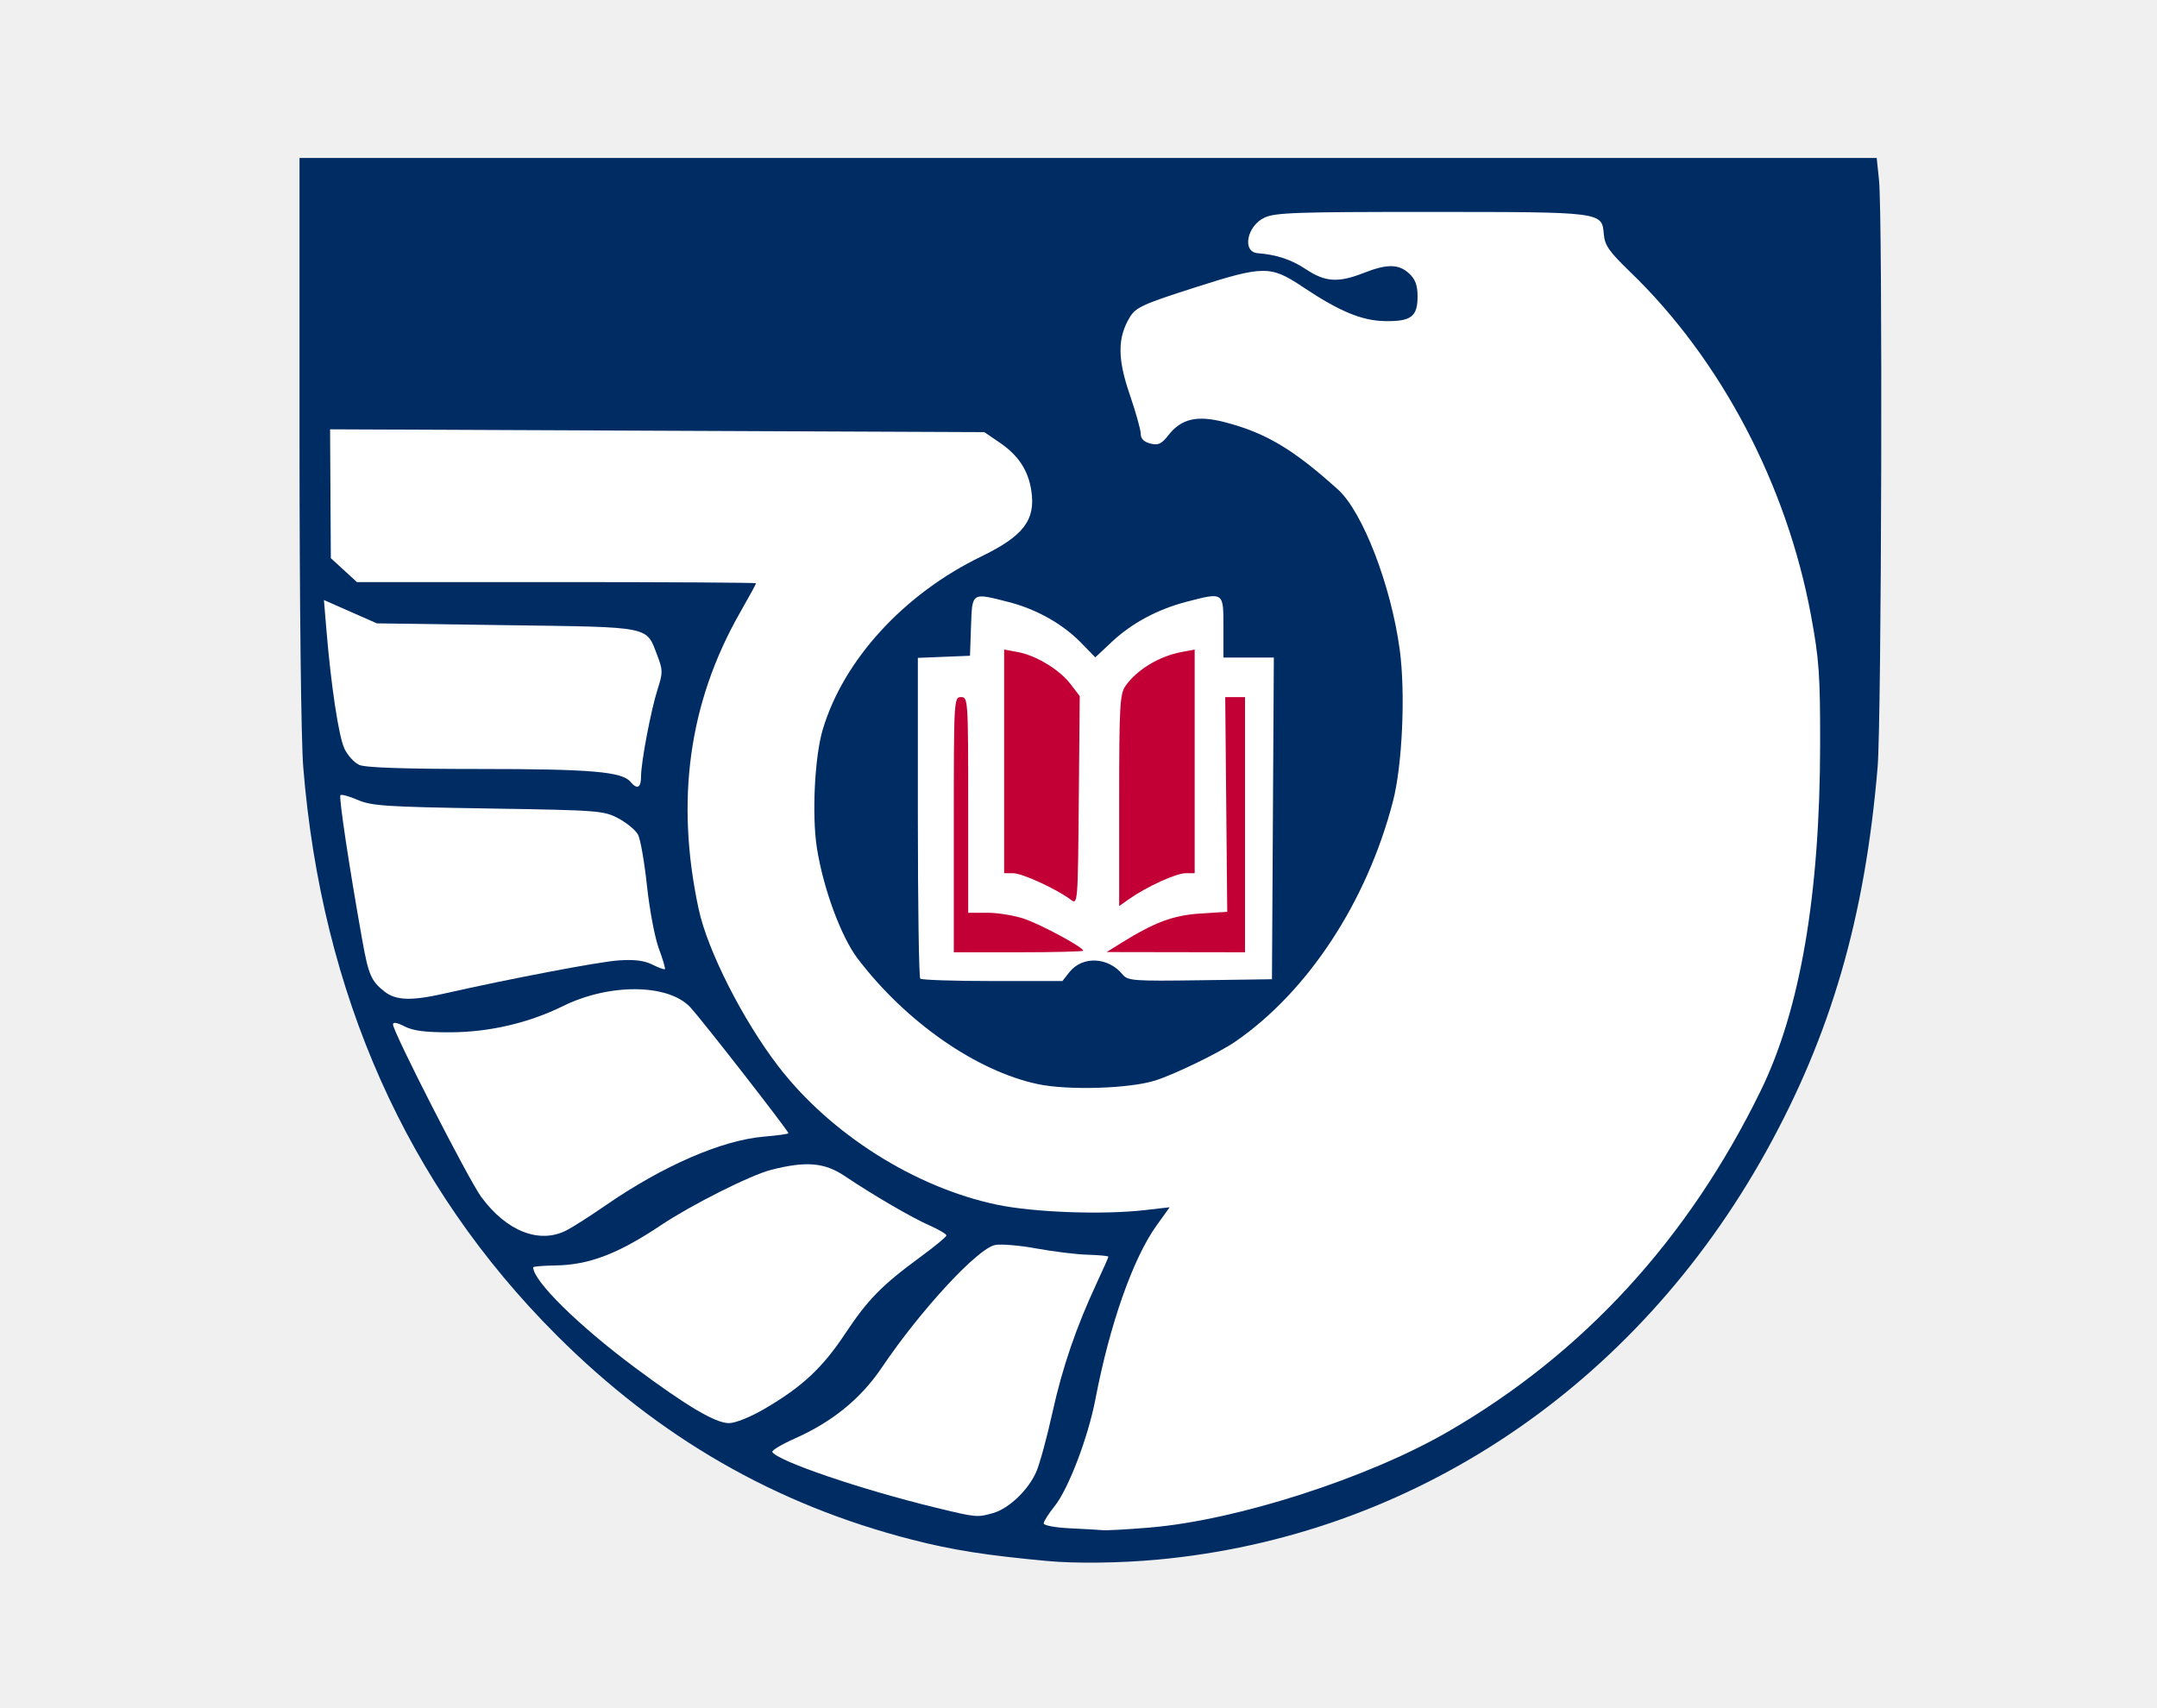
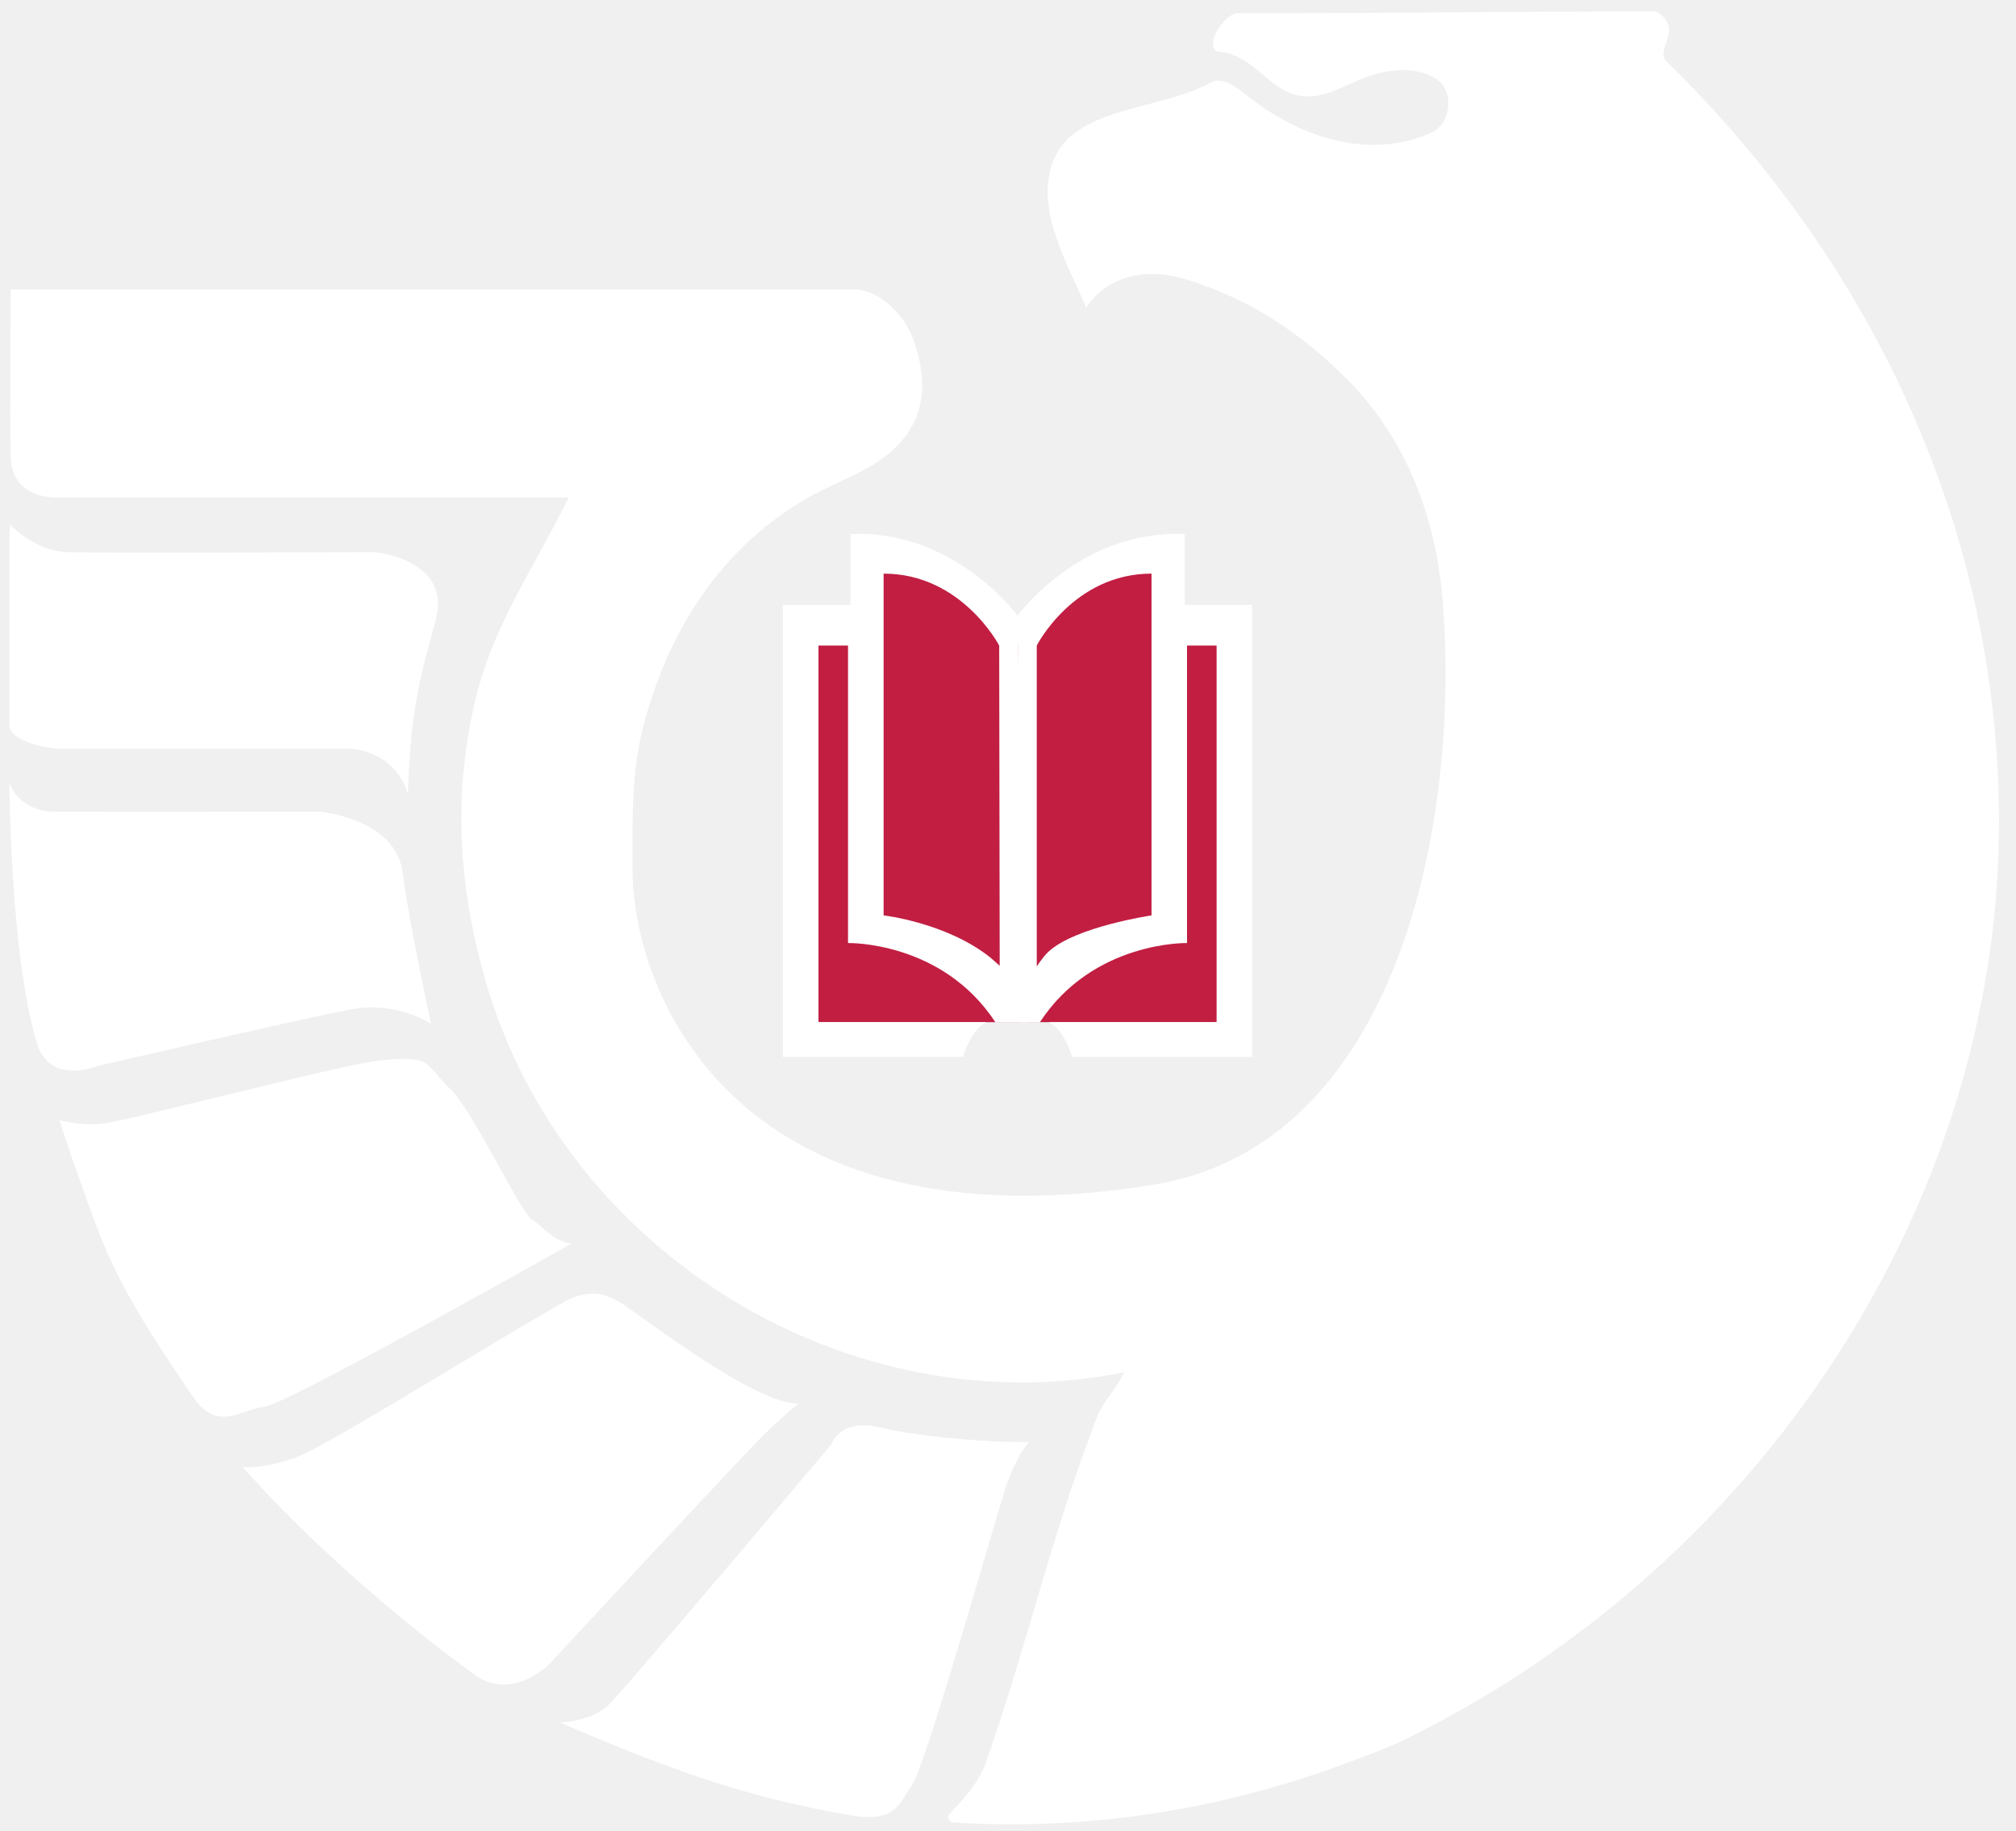
- <svg xmlns="http://www.w3.org/2000/svg" version="1.0" width="600" height="475" id="svg3382">
-   <defs id="defs3385" />
-   <path d="M 291.315,434.301 C 274.271,432.726 264.932,431.253 253.677,428.365 C 215.69,418.619 183.343,400.002 154.8,371.459 C 113.236,329.895 89.483,276.619 84.354,213.451 C 83.753,206.048 83.315,167.626 83.315,122.3 L 83.315,43.945 L 302.672,43.945 L 522.03,43.945 L 522.672,50.091 C 523.719,60.101 523.385,200.364 522.284,213.445 C 518.756,255.361 509.287,287.955 491.169,320.547 C 454.854,385.872 392.786,427.429 321.815,433.935 C 311.455,434.884 299.216,435.031 291.315,434.301 z" id="path3417" style="fill:#002c64;fill-opacity:1" />
-   <path d="M 319.815,424.996 C 343.957,422.984 380.317,411.302 402.712,398.362 C 440.421,376.572 469.609,344.751 489.774,303.445 C 500.784,280.891 506.264,248.827 506.298,206.761 C 506.313,187.795 505.998,183.362 503.786,171.386 C 497.044,134.884 478.732,100.048 453.463,75.657 C 447.589,69.987 446.38,68.262 446.123,65.18 C 445.602,58.944 445.848,58.976 397.966,58.959 C 360.529,58.947 354.686,59.149 351.705,60.564 C 346.834,62.876 345.453,70.09 349.815,70.44 C 355.181,70.871 359.211,72.215 363.315,74.944 C 368.636,78.482 372.296,78.711 379.315,75.945 C 385.84,73.373 389.125,73.418 392,76.119 C 393.708,77.723 394.315,79.396 394.315,82.497 C 394.315,88.107 392.495,89.473 385.204,89.336 C 378.762,89.214 372.555,86.624 362.306,79.78 C 353.432,73.854 351.505,73.866 332.454,79.961 C 317.928,84.609 315.94,85.512 314.303,88.205 C 310.835,93.908 310.816,99.755 314.235,109.712 C 315.929,114.646 317.315,119.592 317.315,120.705 C 317.315,122.064 318.193,122.948 319.99,123.399 C 322.191,123.952 323.081,123.54 325.006,121.08 C 328.587,116.504 332.943,115.478 340.531,117.421 C 351.983,120.353 359.72,124.946 372.201,136.222 C 379.054,142.415 386.937,162.875 389.355,180.744 C 390.985,192.799 390.087,212.894 387.466,222.976 C 380.204,250.916 363.842,275.855 343.629,289.793 C 339.151,292.881 326.827,298.871 321.388,300.604 C 314.221,302.887 297.107,303.416 288.658,301.616 C 271.559,297.973 251.96,284.311 238.573,266.703 C 233.955,260.629 228.991,247.151 227.23,235.905 C 225.801,226.778 226.609,210.499 228.865,202.945 C 234.655,183.558 251.464,165.222 273.003,154.797 C 284.698,149.136 288.1,144.668 286.885,136.563 C 286.034,130.891 283.309,126.721 278.14,123.186 L 273.815,120.228 L 182.815,119.836 L 91.815,119.445 L 91.921,137.368 L 92.026,155.292 L 95.656,158.618 L 99.286,161.945 L 154.8,161.945 C 185.333,161.945 210.315,162.093 210.315,162.274 C 210.315,162.455 208.292,166.154 205.819,170.493 C 191.619,195.41 187.83,222.642 194.347,252.945 C 196.825,264.466 206.608,283.773 216.494,296.651 C 230.943,315.473 254.493,330.387 277.315,335.169 C 287.618,337.327 306.798,338.023 318.585,336.665 L 325.355,335.885 L 321.744,340.911 C 315.149,350.09 308.69,368.443 304.685,389.382 C 302.676,399.883 297.18,414.285 293.373,419.022 C 291.691,421.115 290.315,423.284 290.315,423.842 C 290.315,424.404 293.554,425.011 297.565,425.202 C 301.552,425.392 305.715,425.629 306.815,425.73 C 307.915,425.83 313.765,425.5 319.815,424.996 z" id="path3415" style="fill:#ffffff;fill-opacity:1" />
-   <path d="M 276.257,420.961 C 280.676,419.694 286.067,414.528 288.274,409.445 C 289.229,407.245 291.25,399.82 292.764,392.945 C 295.536,380.365 299.4,369.097 305.185,356.723 C 306.906,353.041 308.315,349.854 308.315,349.641 C 308.315,349.428 305.727,349.179 302.565,349.089 C 299.402,348.998 293.008,348.221 288.354,347.363 C 283.701,346.504 278.511,346.061 276.821,346.378 C 271.987,347.285 256.118,364.435 245.356,380.384 C 239.457,389.126 231.636,395.52 221.091,400.222 C 217.393,401.87 214.578,403.562 214.837,403.981 C 216.422,406.545 239.507,414.406 260.315,419.466 C 271.56,422.201 271.841,422.228 276.257,420.961 z" id="path3413" style="fill:#ffffff;fill-opacity:1" />
-   <path d="M 212.693,391.944 C 223.119,385.851 228.751,380.604 235.058,371.105 C 241.402,361.549 245.289,357.581 256.01,349.72 C 259.967,346.819 263.23,344.128 263.26,343.742 C 263.29,343.355 261.177,342.097 258.565,340.946 C 253.562,338.741 243.112,332.653 234.965,327.195 C 229.322,323.414 224.213,322.987 214.476,325.482 C 208.746,326.95 192.316,335.211 183.815,340.898 C 171.935,348.845 163.811,351.942 154.495,352.073 C 151.096,352.121 148.315,352.359 148.315,352.602 C 148.315,356.381 160.873,368.759 176.563,380.445 C 191.05,391.234 199.012,395.945 202.762,395.945 C 204.553,395.945 208.717,394.267 212.693,391.944 z" id="path3411" style="fill:#ffffff;fill-opacity:1" />
-   <path d="M 157.615,342.291 C 159.375,341.381 164.19,338.305 168.315,335.454 C 184.417,324.327 200.758,317.226 212.565,316.226 C 216.277,315.912 219.315,315.491 219.315,315.291 C 219.315,314.626 195.068,283.497 192.005,280.23 C 185.868,273.684 169.566,273.53 156.646,279.897 C 147.073,284.614 136.132,287.167 125.331,287.205 C 118.311,287.23 114.929,286.796 112.55,285.566 C 110.484,284.498 109.315,284.299 109.315,285.016 C 109.315,287.091 130.357,328.235 133.857,333.002 C 140.901,342.598 150.078,346.186 157.615,342.291 z" id="path3409" style="fill:#ffffff;fill-opacity:1" />
-   <path d="M 123.315,276.484 C 142.252,272.214 166.562,267.586 172.043,267.207 C 176.451,266.902 179.201,267.24 181.455,268.365 C 183.207,269.239 184.783,269.81 184.959,269.634 C 185.134,269.459 184.369,266.869 183.259,263.88 C 182.149,260.891 180.666,253.045 179.963,246.445 C 179.261,239.845 178.138,233.434 177.467,232.198 C 176.797,230.962 174.351,228.937 172.031,227.698 C 167.975,225.531 166.596,225.425 135.815,224.937 C 107.476,224.487 103.324,224.215 99.523,222.562 C 97.163,221.535 94.99,220.937 94.693,221.233 C 94.199,221.727 97.187,241.542 100.8,261.73 C 102.493,271.194 103.268,272.976 106.943,275.867 C 110.093,278.344 114.353,278.505 123.315,276.484 z" id="path3407" style="fill:#ffffff;fill-opacity:1" />
-   <path d="M 297.464,270.482 C 301.063,265.906 308.259,266.217 312.274,271.122 C 313.704,272.87 315.249,272.985 333.815,272.725 L 353.815,272.445 L 354.075,227.695 L 354.336,182.945 L 347.325,182.945 L 340.315,182.945 L 340.315,174.445 C 340.315,164.642 340.432,164.721 330.008,167.436 C 322.021,169.517 314.863,173.352 309.358,178.501 L 304.667,182.889 L 300.741,178.856 C 295.648,173.623 288.351,169.505 280.671,167.527 C 270.203,164.832 270.44,164.682 270.105,174.195 L 269.815,182.445 L 262.565,182.739 L 255.315,183.032 L 255.315,227.322 C 255.315,251.681 255.615,271.911 255.982,272.278 C 256.348,272.645 265.396,272.945 276.088,272.945 L 295.527,272.945 L 297.464,270.482 z" id="path3405" style="fill:#ffffff;fill-opacity:1" />
-   <path d="M 265.315,229.445 C 265.315,194.611 265.352,193.945 267.315,193.945 C 269.27,193.945 269.315,194.611 269.315,223.945 L 269.315,253.945 L 274.637,253.945 C 277.564,253.945 282.176,254.7 284.887,255.623 C 289.609,257.232 301.315,263.552 301.315,264.493 C 301.315,264.741 293.215,264.945 283.315,264.945 L 265.315,264.945 L 265.315,229.445 z" id="path3403" style="fill:#c30035;fill-opacity:1" />
-   <path d="M 311.815,262.394 C 321.154,256.584 326.367,254.641 333.92,254.156 L 341.372,253.678 L 341.093,223.811 L 340.815,193.944 L 343.565,193.944 L 346.315,193.945 L 346.315,229.445 L 346.315,264.945 L 327.065,264.914 L 307.815,264.882 L 311.815,262.394 z" id="path3401" style="fill:#c30035;fill-opacity:1" />
-   <path d="M 297.815,250.284 C 293.889,247.338 284.329,242.945 281.843,242.945 L 279.315,242.945 L 279.315,211.833 L 279.315,180.722 L 283.065,181.408 C 288.188,182.345 294.725,186.304 297.796,190.332 L 300.346,193.674 L 300.08,222.729 C 299.817,251.597 299.802,251.775 297.815,250.284 z" id="path3399" style="fill:#c30035;fill-opacity:1" />
-   <path d="M 311.315,222.735 C 311.315,196.722 311.508,193.109 313.019,190.917 C 316.135,186.396 322.392,182.584 328.611,181.417 L 332.315,180.722 L 332.315,211.833 L 332.315,242.945 L 329.782,242.945 C 327.167,242.945 318.901,246.73 314.065,250.141 L 311.315,252.081 L 311.315,222.735 z" id="path3397" style="fill:#c30035;fill-opacity:1" />
-   <path d="M 178.315,216.055 C 178.315,212.016 181.097,197.403 182.967,191.617 C 184.393,187.205 184.386,186.419 182.885,182.489 C 179.68,174.097 181.703,174.509 140.962,173.936 L 104.815,173.427 L 97.461,170.186 L 90.107,166.945 L 90.793,175.195 C 92.108,190.989 94.225,204.954 95.813,208.3 C 96.692,210.152 98.536,212.18 99.91,212.806 C 101.607,213.579 112.333,213.945 133.313,213.945 C 164.267,213.945 173.027,214.688 175.372,217.514 C 177.227,219.748 178.315,219.209 178.315,216.055 z" id="path3393" style="fill:#ffffff;fill-opacity:1" />
+ <svg xmlns="http://www.w3.org/2000/svg" width="76px" height="69px" viewBox="0 0 76 69" version="1.1">
+   <defs />
+   <g id="Welcome" stroke="none" stroke-width="1" fill="none" fill-rule="evenodd">
+     <g id="First-Release" transform="translate(-1164, -2888)">
+       <g id="footer" transform="translate(-1, 2650)">
+         <g id="fdlp-emblem-logo-text-cmyk" transform="translate(1164.778, 238)">
+           <path d="M13.436,28.221 L2.36,28.221 C2.36,28.221 0.577,28.039 0.576,27.313 C0.566,19.437 0.595,19.767 0.595,19.767 C0.595,19.767 1.506,20.752 2.718,20.806 C3.748,20.852 14.33,20.806 14.33,20.806 C14.33,20.806 17.244,21.065 16.654,23.336 C16.143,25.293 15.694,26.546 15.602,29.892 L15.581,29.87 C15.056,28.251 13.436,28.221 13.436,28.221" id="Fill-2" fill="#FFFFFF" />
+           <path d="M1.623,39.34 C2.121,40.922 3.901,40.174 3.901,40.174 C3.901,40.174 11.628,38.389 13.417,38.049 C15.2,37.71 16.476,38.591 16.476,38.591 C16.476,38.591 15.67,34.953 15.401,32.895 C15.135,30.842 12.297,30.592 12.297,30.592 C12.297,30.592 3.622,30.602 2.296,30.592 C0.895,30.58 0.576,29.506 0.576,29.506 C0.576,29.506 0.61,36.096 1.623,39.34" id="Fill-3" fill="#FFFFFF" />
+           <path d="M18.134,26.414 C17.292,29.997 17.514,33.402 18.504,36.892 C21.449,47.252 32.277,53.788 42.6,51.721 C42.33,52.326 41.821,52.796 41.593,53.375 C39.844,57.86 38.985,61.894 37.382,66.445 C37.123,67.182 36.553,67.799 36.01,68.373 C35.896,68.493 36.039,68.683 36.167,68.689 C41.151,68.996 46.099,68.242 50.803,66.513 C51.713,66.182 52.582,65.863 53.444,65.431 C66.74,58.8 75.393,45.36 75.576,31.473 C75.726,20.463 71.056,10.128 63.028,2.299 C62.707,1.981 63.281,1.398 63.108,0.929 C63.028,0.711 62.787,0.434 62.601,0.434 C57.334,0.421 52.154,0.512 46.892,0.496 C46.577,0.496 46.207,0.934 46.034,1.301 C45.946,1.489 45.862,1.923 46.176,1.949 C47.451,2.06 47.975,3.283 49.044,3.571 C50.161,3.868 51.037,3.059 52.083,2.788 C52.834,2.591 53.675,2.548 54.354,2.968 C55.079,3.419 54.915,4.684 54.179,5.006 C51.804,6.039 49.232,5.205 47.165,3.549 C46.863,3.311 46.327,2.857 45.834,3.126 C43.788,4.233 40.497,3.977 39.831,6.344 C39.357,8.027 40.439,9.909 41.169,11.584 C42.055,10.308 43.555,10.104 44.913,10.522 C47.348,11.266 49.338,12.589 51.09,14.381 C53.285,16.629 54.359,19.579 54.605,22.625 C55.283,30.903 52.974,43.164 43.682,44.655 C28.054,47.169 24.068,37.552 24.068,32.749 C24.068,30.87 24.018,29.104 24.482,27.343 C25.436,23.717 27.419,20.625 30.693,18.751 C32.026,17.989 33.595,17.626 34.495,16.244 C35.178,15.195 35.06,13.98 34.682,12.872 C34.333,11.848 33.363,10.911 32.413,10.911 C21.745,10.911 9.908,10.91 0.621,10.91 C0.621,13.622 0.595,14.918 0.621,17.144 C0.632,18.194 1.285,18.752 2.409,18.752 L21.655,18.752 C20.417,21.33 18.821,23.493 18.134,26.414 Z" id="Fill-4" fill="#FFFFFF" />
+           <path d="M11.383,54.931 C12.574,54.515 21.073,49.183 21.788,48.921 C22.426,48.689 22.955,48.611 23.888,49.28 C26.393,51.081 29.024,52.9 30.319,52.9 C30.319,52.9 29.915,53.215 29.111,53.983 C28.351,54.71 20.94,62.706 20.94,62.706 C20.94,62.706 19.601,64.108 18.171,63.16 C18.171,63.16 13.302,59.724 9.373,55.294 C9.373,55.294 10.089,55.385 11.383,54.931" id="Fill-5" fill="#FFFFFF" />
+           <path d="M21.342,64.92 C21.342,64.92 22.503,64.877 23.13,64.291 C23.755,63.702 31.567,54.432 31.567,54.432 C31.567,54.432 31.867,53.443 33.4,53.799 C35.32,54.254 38.403,54.391 39.027,54.343 C39.027,54.343 38.623,54.71 38.177,55.926 C37.917,56.638 35.142,66.503 34.606,67.271 C34.07,68.042 33.981,68.719 32.191,68.402 C28.801,67.801 26.069,66.969 21.342,64.92" id="Fill-6" fill="#FFFFFF" />
+           <path d="M2.462,42.218 C2.462,42.218 3.4,42.489 4.339,42.308 C6.183,41.953 13.275,40.083 14.61,39.959 C16.531,39.777 16.174,40.048 17.198,41.045 C18.08,41.894 19.834,45.697 20.282,45.969 C20.726,46.239 20.993,46.737 21.755,46.876 C21.755,46.876 11.023,52.933 10.187,53.022 C9.296,53.113 8.423,53.997 7.509,52.661 C4.339,48.006 4.252,47.325 2.864,43.438 L2.462,42.218" id="Fill-7" fill="#FFFFFF" />
+           <polygon id="Fill-8" fill="#C11E42" points="30.99 38.524 46.09 38.524 46.09 24.259 30.99 24.259" />
+           <path d="M38.579,23.201 C38.579,23.201 36.212,19.946 32.283,20.128 L32.283,22.796 L29.737,22.796 L29.737,39.836 L36.524,39.836 C36.524,39.836 36.84,38.751 37.418,38.524 L31.077,38.524 L31.077,24.33 L32.191,24.33 L32.191,35.542 C32.191,35.542 35.739,35.459 37.75,38.532 L38.893,38.532" id="Fill-9" fill="#FFFFFF" />
+           <path d="M38.579,23.201 C38.579,23.201 40.957,19.946 44.884,20.128 L44.884,22.796 L47.428,22.796 L47.428,39.836 L40.641,39.836 C40.641,39.836 40.33,38.751 39.748,38.524 L46.09,38.524 L46.09,24.33 L44.971,24.33 L44.971,35.542 C44.971,35.542 41.429,35.459 39.42,38.532 L38.761,38.532" id="Fill-10" fill="#FFFFFF" />
+           <path d="M37.89,24.33 C37.89,24.33 36.482,21.619 33.533,21.619 L33.533,34.5 C33.533,34.5 35.902,34.772 37.55,36.083 L37.909,36.399 L37.89,24.33" id="Fill-11" fill="#C11E42" />
+           <path d="M39.306,24.33 C39.306,24.33 40.685,21.619 43.633,21.619 L43.633,34.5 C43.633,34.5 40.754,34.924 39.736,35.879 C39.538,36.066 39.306,36.423 39.306,36.423 L39.306,24.33" id="Fill-12" fill="#C11E42" />
+         </g>
+       </g>
+     </g>
+   </g>
</svg>
